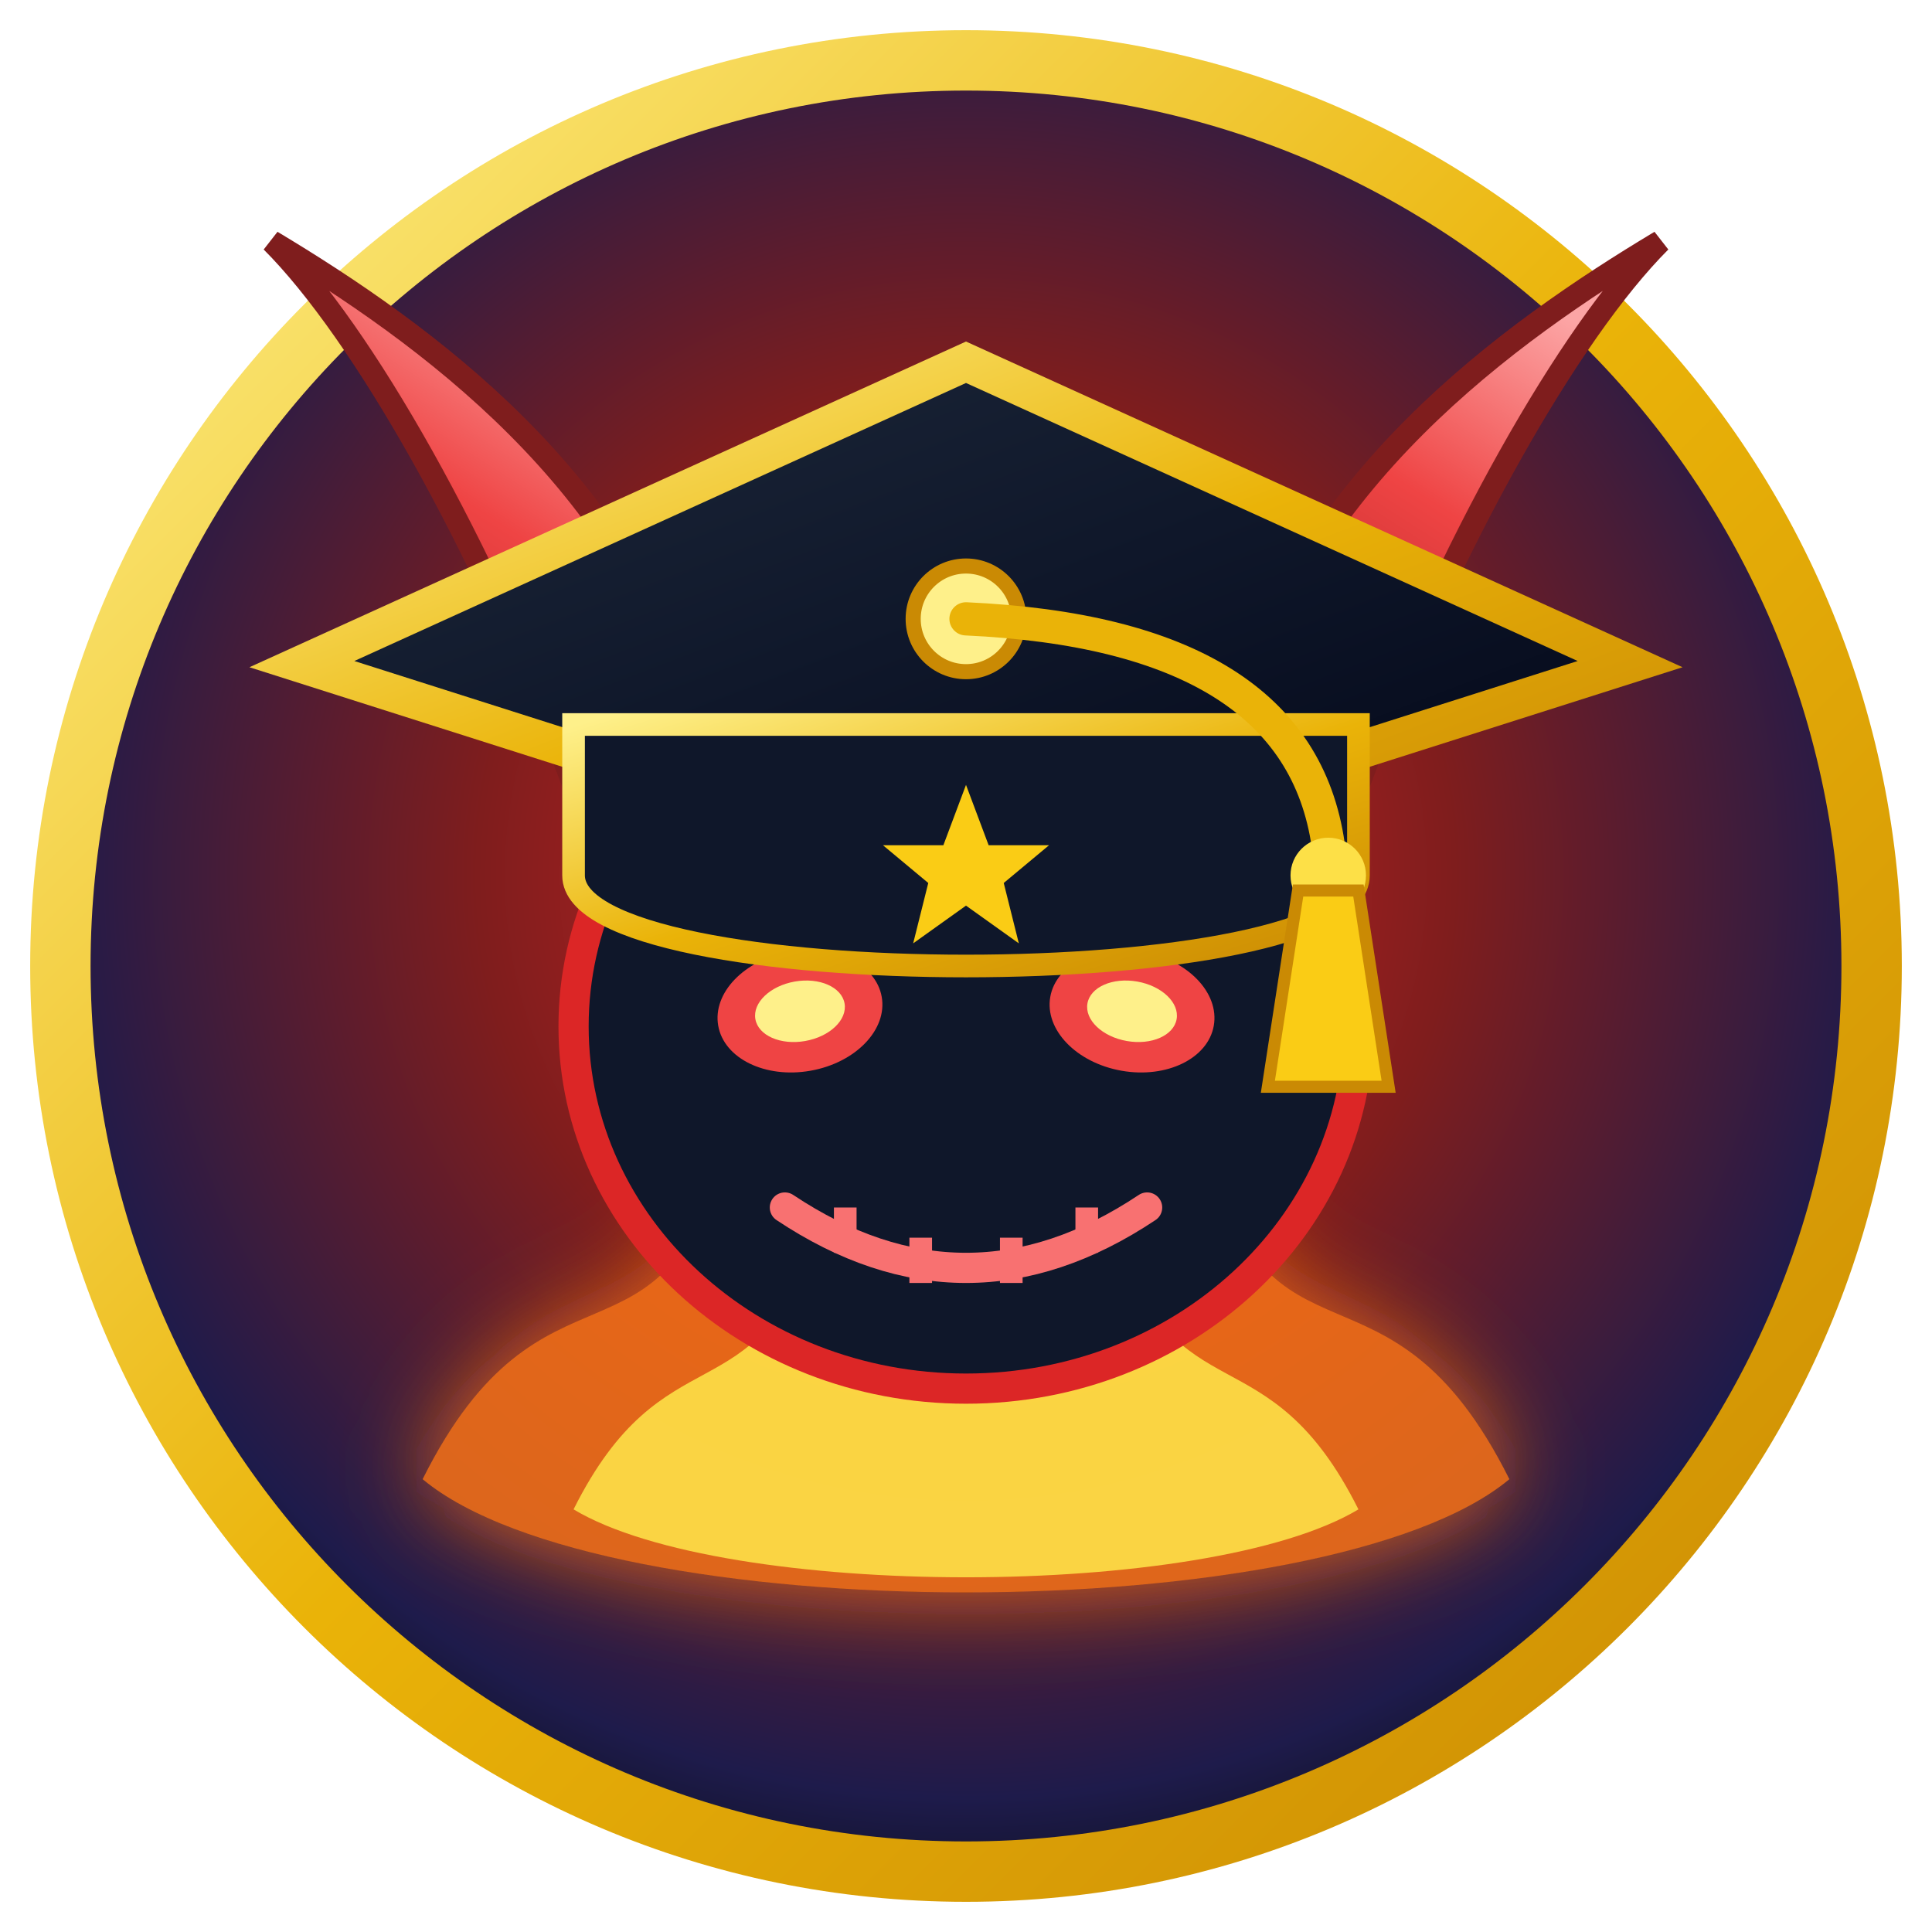
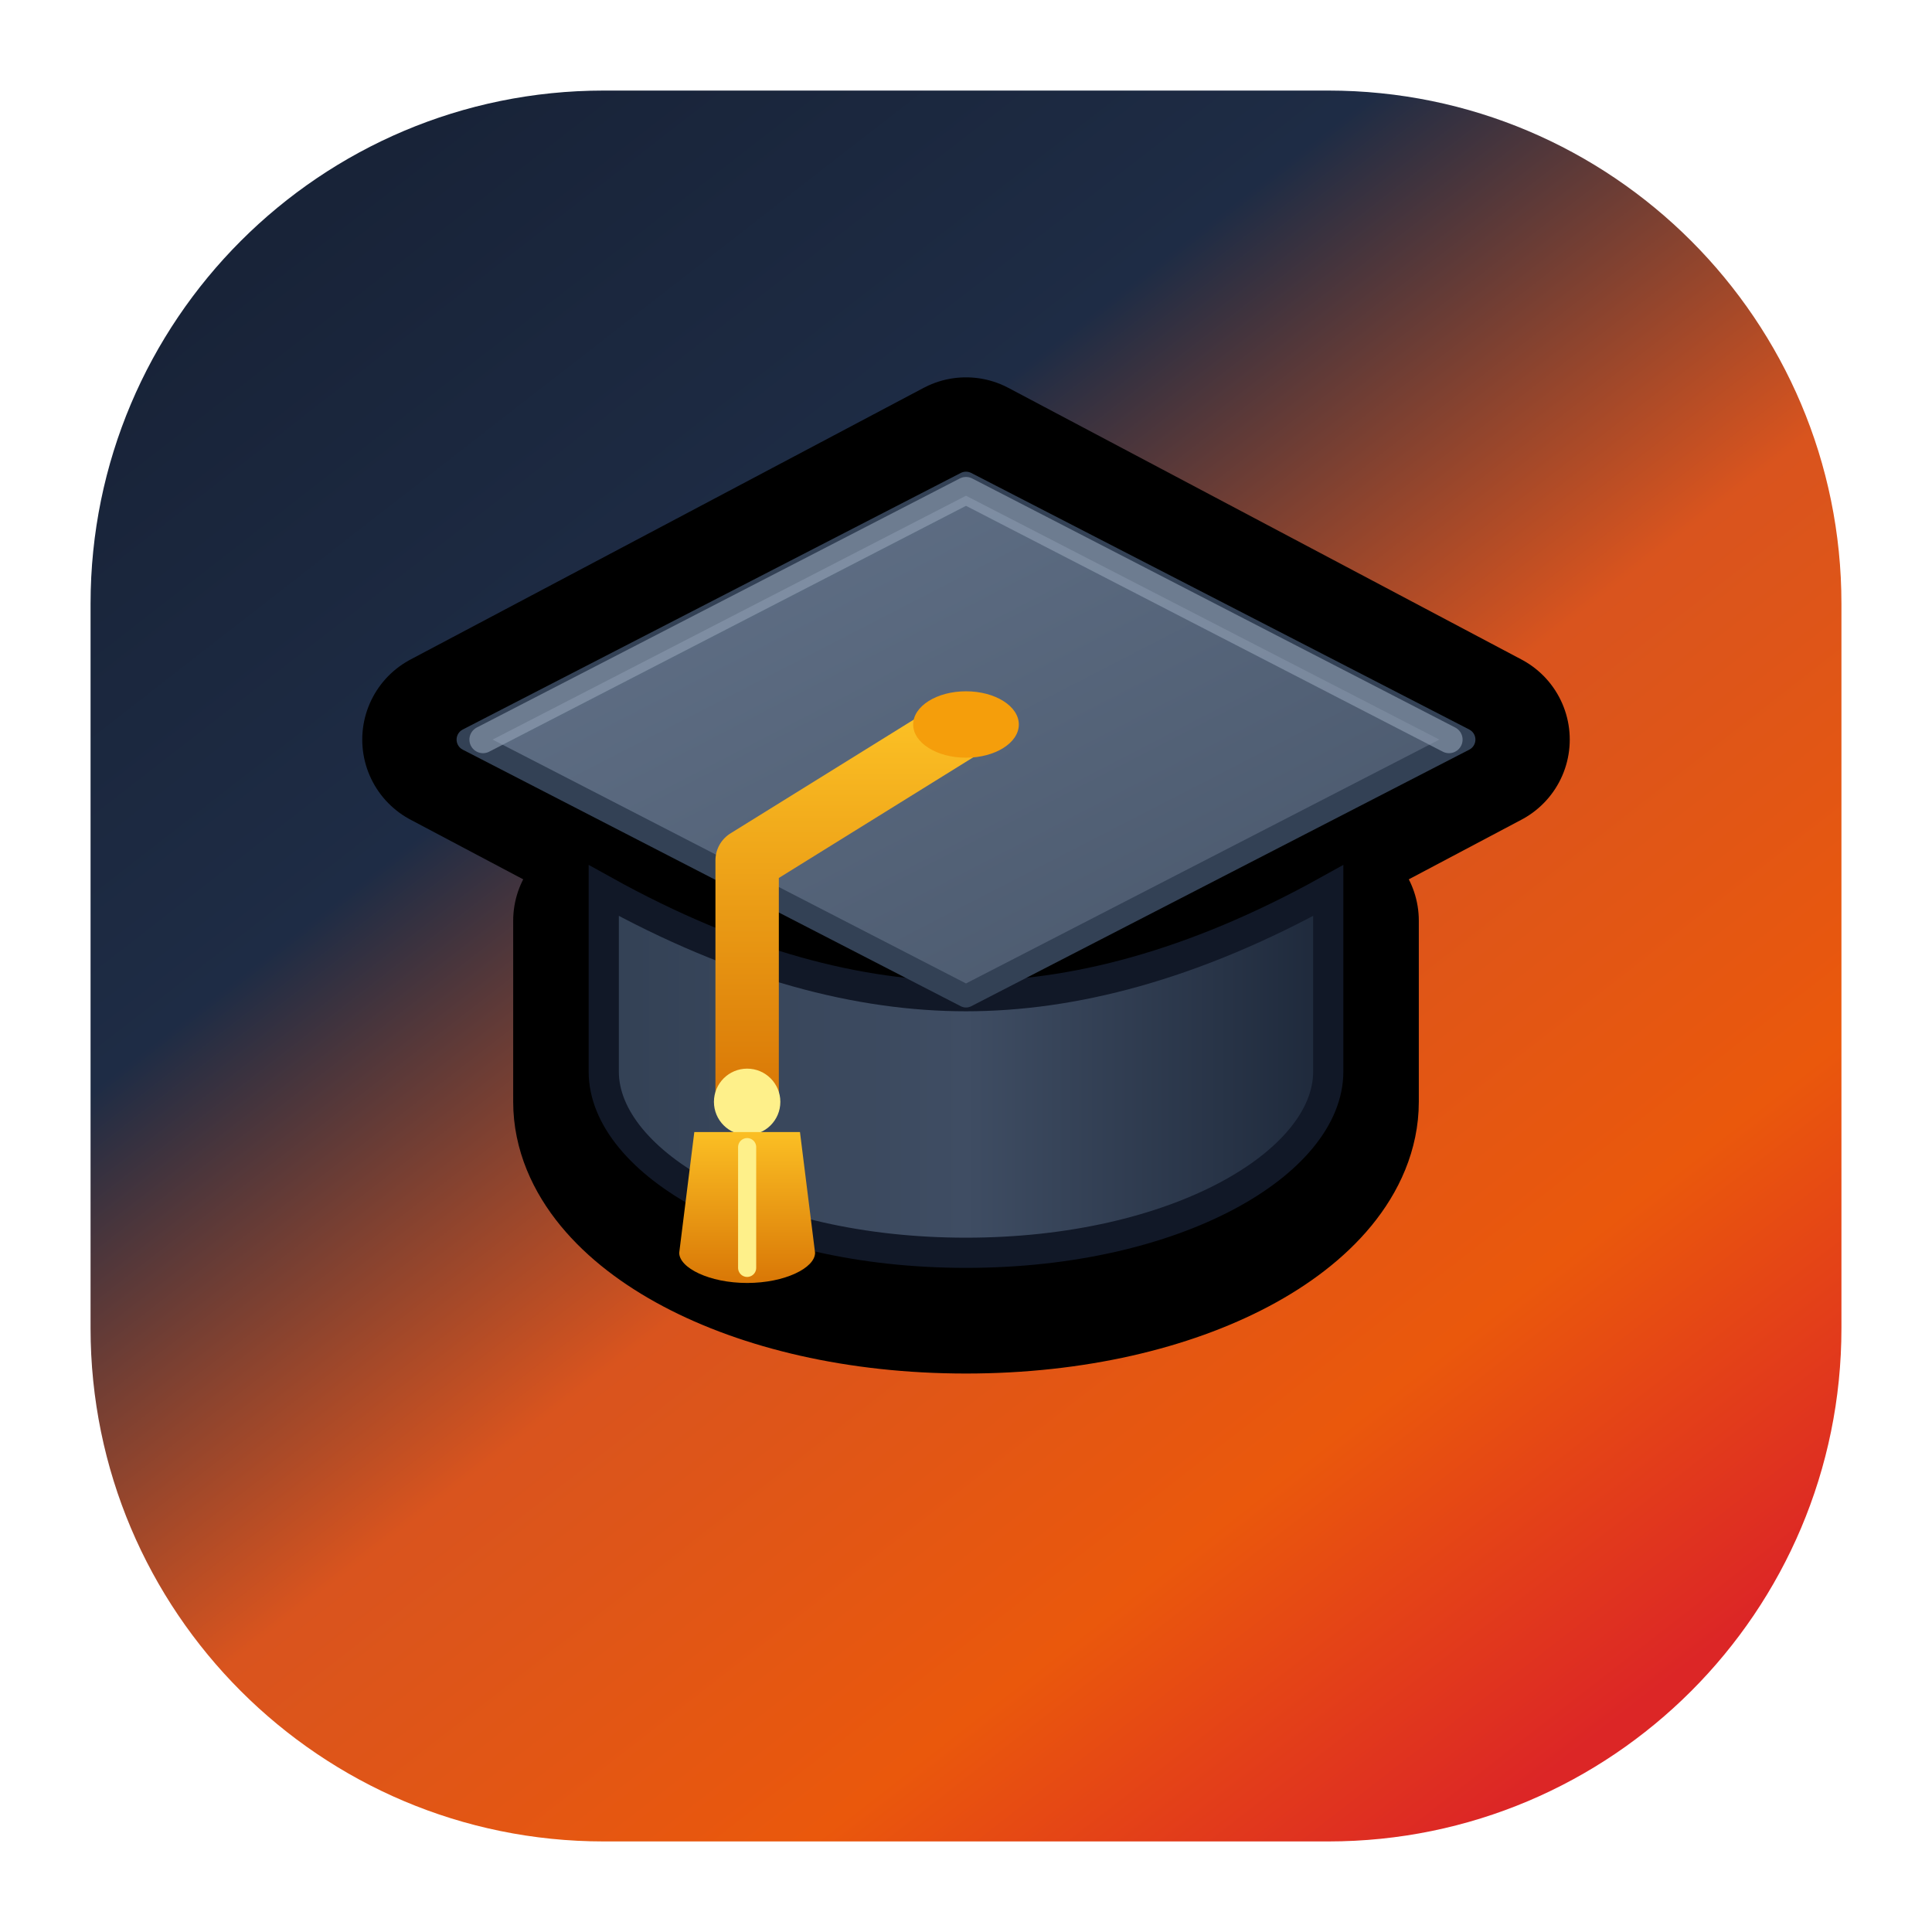
<svg xmlns="http://www.w3.org/2000/svg" viewBox="0 0 128 128" width="100%" height="100%">
  <defs>
-     <radialGradient id="bgGrad" cx="50%" cy="45%" r="60%">
-       <stop offset="0%" stop-color="#dc2626" />
-       <stop offset="45%" stop-color="#7f1d1d" />
-       <stop offset="85%" stop-color="#1e1b4b" />
-       <stop offset="100%" stop-color="#090d16" />
-     </radialGradient>
-     <linearGradient id="goldGrad" x1="0%" y1="0%" x2="100%" y2="100%">
-       <stop offset="0%" stop-color="#fef08a" />
-       <stop offset="50%" stop-color="#eab308" />
-       <stop offset="100%" stop-color="#ca8a04" />
+     <linearGradient id="bgGrad" x1="0.15" y1="0.05" x2="0.85" y2="0.95">
+       <stop offset="0%" stop-color="#182338" />
+       <stop offset="28%" stop-color="#1e2c45" />
+       <stop offset="55%" stop-color="#d9541e" />
+       <stop offset="80%" stop-color="#ea580c" />
+       <stop offset="100%" stop-color="#dc2626" />
    </linearGradient>
-     <linearGradient id="hornGrad" x1="0%" y1="100%" x2="50%" y2="0%">
-       <stop offset="0%" stop-color="#991b1b" />
-       <stop offset="60%" stop-color="#ef4444" />
-       <stop offset="100%" stop-color="#fca5a5" />
+     <linearGradient id="capTopGrad" x1="0" y1="0" x2="1" y2="1">
+       <stop offset="0%" stop-color="#64748b" />
+       <stop offset="100%" stop-color="#475569" />
    </linearGradient>
-     <linearGradient id="capGrad" x1="0%" y1="0%" x2="100%" y2="100%">
-       <stop offset="0%" stop-color="#1e293b" />
-       <stop offset="50%" stop-color="#0f172a" />
-       <stop offset="100%" stop-color="#020617" />
+     <linearGradient id="capBaseGrad" x1="0" y1="0" x2="1" y2="0">
+       <stop offset="0%" stop-color="#334155" />
+       <stop offset="50%" stop-color="#3f4d63" />
+       <stop offset="100%" stop-color="#1e293b" />
    </linearGradient>
-     <filter id="glow" x="-20%" y="-20%" width="140%" height="140%">
-       <feGaussianBlur stdDeviation="3" result="blur" />
-       <feComposite in="SourceGraphic" in2="blur" operator="over" />
-     </filter>
+     <linearGradient id="goldTassel" x1="0" y1="0" x2="0" y2="1">
+       <stop offset="0%" stop-color="#fbbf24" />
+       <stop offset="100%" stop-color="#d97706" />
+     </linearGradient>
  </defs>
-   <circle cx="64" cy="64" r="60" fill="url(#bgGrad)" stroke="url(#goldGrad)" stroke-width="4" />
-   <path d="M28 98 C36 82 44 92 48 76 C52 90 60 72 64 64 C68 74 78 86 80 76 C84 92 92 82 100 98 C88 108 40 108 28 98 Z" fill="#f97316" opacity="0.85" filter="url(#glow)" />
-   <path d="M38 100 C44 88 50 94 54 82 C58 92 64 78 64 72 C64 80 72 90 74 82 C78 94 84 88 90 100 C80 106 48 106 38 100 Z" fill="#fde047" opacity="0.9" />
-   <path d="M38 52 C32 36 24 22 18 16 C28 22 42 32 46 48 Z" fill="url(#hornGrad)" stroke="#7f1d1d" stroke-width="1.5" />
-   <path d="M90 52 C96 36 104 22 110 16 C100 22 86 32 82 48 Z" fill="url(#hornGrad)" stroke="#7f1d1d" stroke-width="1.5" />
-   <ellipse cx="64" cy="68" rx="26" ry="24" fill="#0f172a" stroke="#dc2626" stroke-width="2" />
-   <ellipse cx="53" cy="67" rx="5.5" ry="4" fill="#ef4444" transform="rotate(-10 53 67)" />
-   <ellipse cx="53" cy="67" rx="3" ry="2" fill="#fef08a" transform="rotate(-10 53 67)" />
-   <ellipse cx="75" cy="67" rx="5.5" ry="4" fill="#ef4444" transform="rotate(10 75 67)" />
-   <ellipse cx="75" cy="67" rx="3" ry="2" fill="#fef08a" transform="rotate(10 75 67)" />
-   <path d="M52 80 Q64 88 76 80" stroke="#f87171" stroke-width="2" fill="none" stroke-linecap="round" />
-   <line x1="56" y1="80" x2="56" y2="83" stroke="#f87171" stroke-width="1.5" />
-   <line x1="61" y1="82" x2="61" y2="85" stroke="#f87171" stroke-width="1.5" />
-   <line x1="67" y1="82" x2="67" y2="85" stroke="#f87171" stroke-width="1.5" />
-   <line x1="72" y1="80" x2="72" y2="83" stroke="#f87171" stroke-width="1.5" />
-   <polygon points="64,24 108,44 64,58 20,44" fill="url(#capGrad)" stroke="url(#goldGrad)" stroke-width="2.5" />
-   <path d="M38 48 L38 58 C38 66 90 66 90 58 L90 48 Z" fill="#0f172a" stroke="url(#goldGrad)" stroke-width="1.5" />
-   <circle cx="64" cy="41" r="3.5" fill="#fef08a" stroke="#ca8a04" stroke-width="1" />
-   <path d="M64 41 Q86 42 88 56" stroke="#eab308" stroke-width="2.2" fill="none" stroke-linecap="round" />
-   <circle cx="88" cy="58" r="2.5" fill="#fde047" />
-   <path d="M86 59 L84 72 L92 72 L90 59 Z" fill="#facc15" stroke="#ca8a04" stroke-width="0.8" />
-   <polygon points="64,52 65.5,56 69.5,56 66.5,58.5 67.5,62.5 64,60 60.5,62.5 61.5,58.5 58.5,56 62.5,56" fill="#facc15" />
+   <rect x="6" y="6" width="116" height="116" rx="34" ry="34" fill="url(#bgGrad)" />
+   <g transform="translate(0, 3)">
+     <path d="M40 58 L40 70 C40 76 50 82 64 82 C78 82 88 76 88 70 L88 58 Z" fill="#000000" stroke="#000000" stroke-width="12" stroke-linejoin="round" stroke-linecap="round" />
+     <polygon points="64,28 98,46 64,64 30,46" fill="#000000" stroke="#000000" stroke-width="12" stroke-linejoin="round" stroke-linecap="round" />
+     <path d="M64 45 L50 54 L50 71" fill="none" stroke="#000000" stroke-width="10" stroke-linecap="round" stroke-linejoin="round" />
+     <circle cx="50" cy="74" r="6" fill="#000000" />
+     <path d="M40 56 L40 68 C40 74 50 80 64 80 C78 80 88 74 88 68 L88 56 C79 61 71 63 64 63 C57 63 49 61 40 56 Z" fill="url(#capBaseGrad)" stroke="#111827" stroke-width="2" />
+     <polygon points="64,29 97,46 64,63 31,46" fill="url(#capTopGrad)" stroke="#334155" stroke-width="1.5" stroke-linejoin="round" />
+     <polyline points="32,46 64,29.5 96,46" fill="none" stroke="#94a3b8" stroke-width="1.8" stroke-linecap="round" stroke-linejoin="round" opacity="0.6" />
+     <path d="M64 45 L49.5 54 L49.5 70" fill="none" stroke="url(#goldTassel)" stroke-width="4.2" stroke-linecap="round" stroke-linejoin="round" />
+     <ellipse cx="64" cy="45" rx="3.5" ry="2.2" fill="#f59e0b" />
+     <circle cx="49.5" cy="70" r="2.2" fill="#fef08a" />
+     <path d="M46 72 L45 80 C45 81 47 82 49.5 82 C52 82 54 81 54 80 L53 72 Z" fill="url(#goldTassel)" />
+     <line x1="49.5" y1="73" x2="49.5" y2="81" stroke="#fef08a" stroke-width="1.2" stroke-linecap="round" />
+   </g>
</svg>
